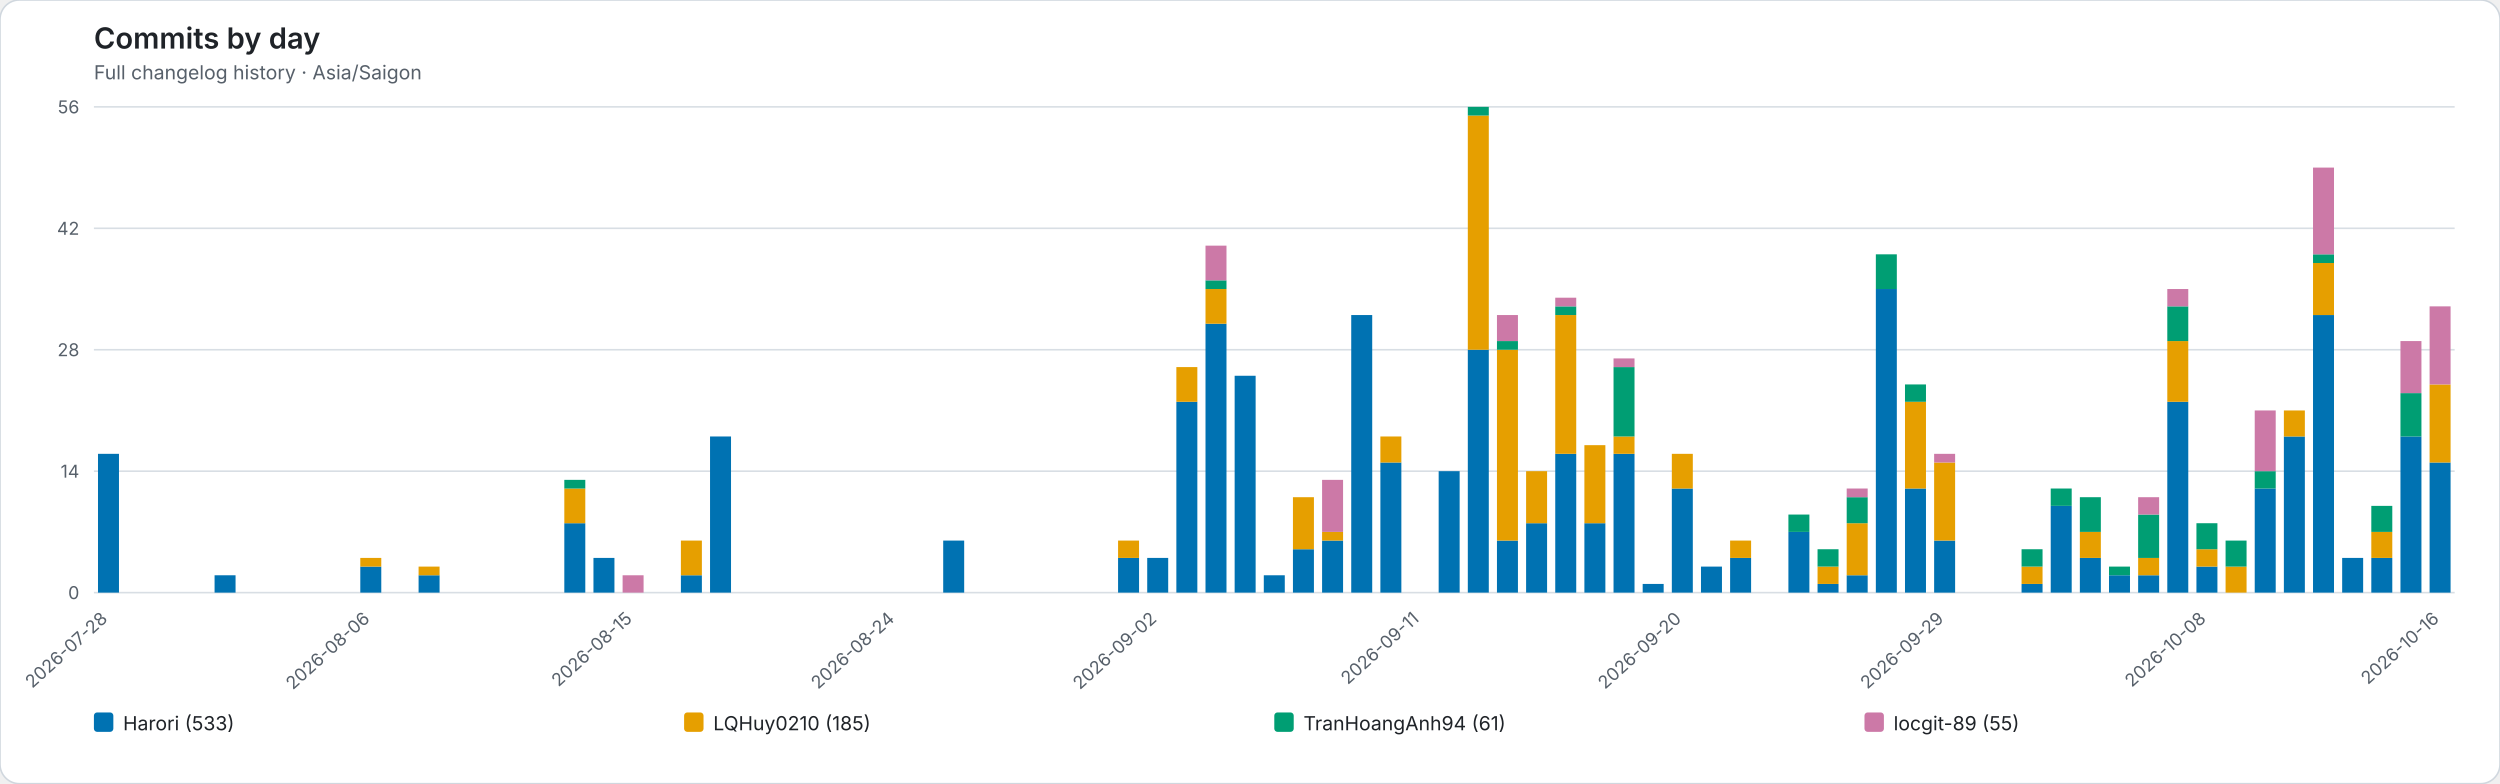
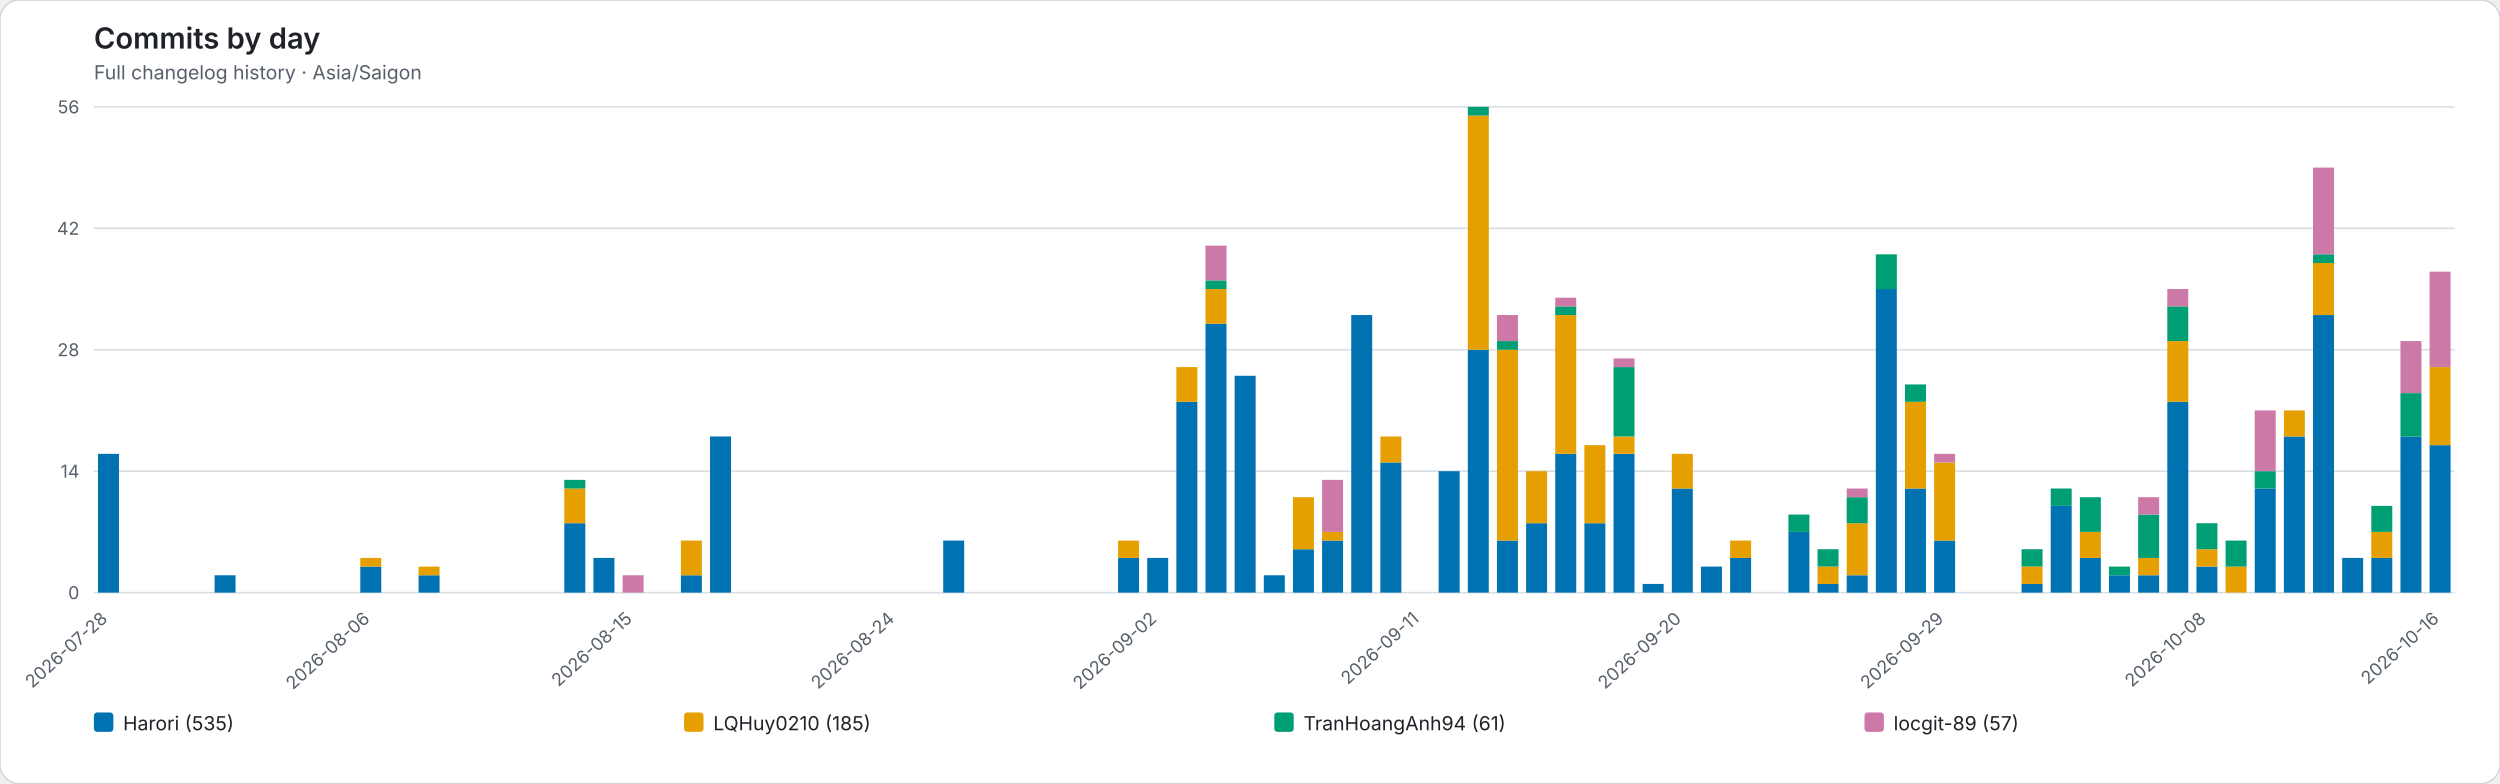
<svg xmlns="http://www.w3.org/2000/svg" role="img" viewBox="0 0 1544 484">
  <rect width="1544" height="484" rx="12" fill="#ffffff" stroke="#d0d7de" />
  <style>text{font-family:system-ui,-apple-system,BlinkMacSystemFont,"Segoe UI",sans-serif}.axis{fill:#57606a;font-size:11px}.heading{fill:#1f2328;font-size:18px;font-weight:600}.subheading{fill:#57606a;font-size:12px}.grid{stroke:#d8dee4;stroke-width:1}.legend{fill:#1f2328;font-size:12px}</style>
  <text class="heading" x="58" y="30">Commits by day</text>
  <text class="subheading" x="58" y="49">Full changelog history · Asia/Saigon</text>
  <line class="grid" x1="58" y1="366.00" x2="1516" y2="366.00" />
  <text class="axis" x="49" y="370.00" text-anchor="end">0</text>
  <line class="grid" x1="58" y1="291.00" x2="1516" y2="291.00" />
  <text class="axis" x="49" y="295.00" text-anchor="end">14</text>
  <line class="grid" x1="58" y1="216.00" x2="1516" y2="216.00" />
  <text class="axis" x="49" y="220.00" text-anchor="end">28</text>
  <line class="grid" x1="58" y1="141.00" x2="1516" y2="141.00" />
  <text class="axis" x="49" y="145.00" text-anchor="end">42</text>
  <line class="grid" x1="58" y1="66.00" x2="1516" y2="66.00" />
  <text class="axis" x="49" y="70.00" text-anchor="end">56</text>
  <g data-date="2026-07-28">
    <rect x="60.52" y="280.29" width="12.96" height="85.71" fill="#0072B2" />
  </g>
  <text class="axis" x="67.00" y="383" text-anchor="end" transform="rotate(-42 67.00 383)">2026-07-28</text>
  <g data-date="2026-07-29">
  </g>
  <g data-date="2026-07-30">
  </g>
  <g data-date="2026-07-31">
  </g>
  <g data-date="2026-08-01">
    <rect x="132.52" y="355.29" width="12.96" height="10.71" fill="#0072B2" />
  </g>
  <g data-date="2026-08-02">
  </g>
  <g data-date="2026-08-03">
  </g>
  <g data-date="2026-08-04">
  </g>
  <g data-date="2026-08-05">
  </g>
  <g data-date="2026-08-06">
    <rect x="222.52" y="349.93" width="12.96" height="16.07" fill="#0072B2" />
    <rect x="222.52" y="344.57" width="12.96" height="5.36" fill="#E69F00" />
  </g>
  <text class="axis" x="229.00" y="383" text-anchor="end" transform="rotate(-42 229.00 383)">2026-08-06</text>
  <g data-date="2026-08-07">
  </g>
  <g data-date="2026-08-08">
    <rect x="258.52" y="355.29" width="12.96" height="10.71" fill="#0072B2" />
    <rect x="258.52" y="349.93" width="12.96" height="5.36" fill="#E69F00" />
  </g>
  <g data-date="2026-08-09">
  </g>
  <g data-date="2026-08-10">
  </g>
  <g data-date="2026-08-11">
  </g>
  <g data-date="2026-08-12">
  </g>
  <g data-date="2026-08-13">
    <rect x="348.52" y="323.14" width="12.96" height="42.86" fill="#0072B2" />
    <rect x="348.52" y="301.71" width="12.96" height="21.43" fill="#E69F00" />
    <rect x="348.52" y="296.36" width="12.96" height="5.36" fill="#009E73" />
  </g>
  <g data-date="2026-08-14">
    <rect x="366.52" y="344.57" width="12.96" height="21.43" fill="#0072B2" />
  </g>
  <g data-date="2026-08-15">
    <rect x="384.52" y="355.29" width="12.96" height="10.71" fill="#CC79A7" />
  </g>
  <text class="axis" x="391.00" y="383" text-anchor="end" transform="rotate(-42 391.00 383)">2026-08-15</text>
  <g data-date="2026-08-16">
  </g>
  <g data-date="2026-08-17">
    <rect x="420.52" y="355.29" width="12.96" height="10.71" fill="#0072B2" />
    <rect x="420.52" y="333.86" width="12.96" height="21.43" fill="#E69F00" />
  </g>
  <g data-date="2026-08-18">
    <rect x="438.52" y="269.57" width="12.96" height="96.43" fill="#0072B2" />
  </g>
  <g data-date="2026-08-19">
  </g>
  <g data-date="2026-08-20">
  </g>
  <g data-date="2026-08-21">
  </g>
  <g data-date="2026-08-22">
  </g>
  <g data-date="2026-08-23">
  </g>
  <g data-date="2026-08-24">
  </g>
  <text class="axis" x="553.00" y="383" text-anchor="end" transform="rotate(-42 553.00 383)">2026-08-24</text>
  <g data-date="2026-08-25">
  </g>
  <g data-date="2026-08-26">
    <rect x="582.52" y="333.86" width="12.96" height="32.14" fill="#0072B2" />
  </g>
  <g data-date="2026-08-27">
  </g>
  <g data-date="2026-08-28">
  </g>
  <g data-date="2026-08-29">
  </g>
  <g data-date="2026-08-30">
  </g>
  <g data-date="2026-08-31">
  </g>
  <g data-date="2026-09-01">
    <rect x="690.52" y="344.57" width="12.96" height="21.43" fill="#0072B2" />
    <rect x="690.52" y="333.86" width="12.96" height="10.71" fill="#E69F00" />
  </g>
  <g data-date="2026-09-02">
    <rect x="708.52" y="344.57" width="12.96" height="21.43" fill="#0072B2" />
  </g>
  <text class="axis" x="715.00" y="383" text-anchor="end" transform="rotate(-42 715.00 383)">2026-09-02</text>
  <g data-date="2026-09-03">
    <rect x="726.52" y="248.14" width="12.96" height="117.86" fill="#0072B2" />
    <rect x="726.52" y="226.71" width="12.96" height="21.43" fill="#E69F00" />
  </g>
  <g data-date="2026-09-04">
    <rect x="744.52" y="199.93" width="12.96" height="166.07" fill="#0072B2" />
    <rect x="744.52" y="178.50" width="12.96" height="21.43" fill="#E69F00" />
    <rect x="744.52" y="173.14" width="12.96" height="5.36" fill="#009E73" />
    <rect x="744.52" y="151.71" width="12.96" height="21.43" fill="#CC79A7" />
  </g>
  <g data-date="2026-09-05">
    <rect x="762.52" y="232.07" width="12.96" height="133.93" fill="#0072B2" />
  </g>
  <g data-date="2026-09-06">
    <rect x="780.52" y="355.29" width="12.96" height="10.71" fill="#0072B2" />
  </g>
  <g data-date="2026-09-07">
    <rect x="798.52" y="339.21" width="12.96" height="26.79" fill="#0072B2" />
    <rect x="798.52" y="307.07" width="12.96" height="32.14" fill="#E69F00" />
  </g>
  <g data-date="2026-09-08">
    <rect x="816.52" y="333.86" width="12.96" height="32.14" fill="#0072B2" />
    <rect x="816.52" y="328.50" width="12.96" height="5.36" fill="#E69F00" />
    <rect x="816.52" y="296.36" width="12.96" height="32.14" fill="#CC79A7" />
  </g>
  <g data-date="2026-09-09">
    <rect x="834.52" y="194.57" width="12.96" height="171.43" fill="#0072B2" />
  </g>
  <g data-date="2026-09-10">
    <rect x="852.52" y="285.64" width="12.96" height="80.36" fill="#0072B2" />
    <rect x="852.52" y="269.57" width="12.96" height="16.07" fill="#E69F00" />
  </g>
  <g data-date="2026-09-11">
  </g>
  <text class="axis" x="877.00" y="383" text-anchor="end" transform="rotate(-42 877.00 383)">2026-09-11</text>
  <g data-date="2026-09-12">
    <rect x="888.52" y="291.00" width="12.96" height="75.00" fill="#0072B2" />
  </g>
  <g data-date="2026-09-13">
    <rect x="906.52" y="216.00" width="12.96" height="150.00" fill="#0072B2" />
    <rect x="906.52" y="71.36" width="12.96" height="144.64" fill="#E69F00" />
    <rect x="906.52" y="66.00" width="12.96" height="5.36" fill="#009E73" />
  </g>
  <g data-date="2026-09-14">
    <rect x="924.52" y="333.86" width="12.96" height="32.14" fill="#0072B2" />
    <rect x="924.52" y="216.00" width="12.96" height="117.86" fill="#E69F00" />
    <rect x="924.52" y="210.64" width="12.96" height="5.36" fill="#009E73" />
    <rect x="924.52" y="194.57" width="12.96" height="16.07" fill="#CC79A7" />
  </g>
  <g data-date="2026-09-15">
    <rect x="942.52" y="323.14" width="12.96" height="42.86" fill="#0072B2" />
    <rect x="942.52" y="291.00" width="12.96" height="32.14" fill="#E69F00" />
  </g>
  <g data-date="2026-09-16">
    <rect x="960.52" y="280.29" width="12.96" height="85.71" fill="#0072B2" />
    <rect x="960.52" y="194.57" width="12.96" height="85.71" fill="#E69F00" />
    <rect x="960.52" y="189.21" width="12.96" height="5.36" fill="#009E73" />
    <rect x="960.52" y="183.86" width="12.96" height="5.36" fill="#CC79A7" />
  </g>
  <g data-date="2026-09-17">
    <rect x="978.52" y="323.14" width="12.96" height="42.86" fill="#0072B2" />
    <rect x="978.52" y="274.93" width="12.96" height="48.21" fill="#E69F00" />
  </g>
  <g data-date="2026-09-18">
    <rect x="996.52" y="280.29" width="12.96" height="85.71" fill="#0072B2" />
    <rect x="996.52" y="269.57" width="12.96" height="10.71" fill="#E69F00" />
    <rect x="996.52" y="226.71" width="12.96" height="42.86" fill="#009E73" />
    <rect x="996.52" y="221.36" width="12.96" height="5.36" fill="#CC79A7" />
  </g>
  <g data-date="2026-09-19">
    <rect x="1014.52" y="360.64" width="12.96" height="5.36" fill="#0072B2" />
  </g>
  <g data-date="2026-09-20">
    <rect x="1032.52" y="301.71" width="12.96" height="64.29" fill="#0072B2" />
    <rect x="1032.52" y="280.29" width="12.96" height="21.43" fill="#E69F00" />
  </g>
  <text class="axis" x="1039.00" y="383" text-anchor="end" transform="rotate(-42 1039.00 383)">2026-09-20</text>
  <g data-date="2026-09-21">
    <rect x="1050.52" y="349.93" width="12.96" height="16.07" fill="#0072B2" />
  </g>
  <g data-date="2026-09-22">
    <rect x="1068.52" y="344.57" width="12.96" height="21.43" fill="#0072B2" />
    <rect x="1068.52" y="333.86" width="12.96" height="10.71" fill="#E69F00" />
  </g>
  <g data-date="2026-09-23">
  </g>
  <g data-date="2026-09-24">
    <rect x="1104.52" y="328.50" width="12.96" height="37.50" fill="#0072B2" />
    <rect x="1104.52" y="317.79" width="12.96" height="10.71" fill="#009E73" />
  </g>
  <g data-date="2026-09-25">
    <rect x="1122.52" y="360.64" width="12.96" height="5.36" fill="#0072B2" />
    <rect x="1122.52" y="349.93" width="12.96" height="10.71" fill="#E69F00" />
    <rect x="1122.52" y="339.21" width="12.96" height="10.71" fill="#009E73" />
  </g>
  <g data-date="2026-09-26">
    <rect x="1140.52" y="355.29" width="12.96" height="10.71" fill="#0072B2" />
    <rect x="1140.52" y="323.14" width="12.96" height="32.14" fill="#E69F00" />
    <rect x="1140.52" y="307.07" width="12.96" height="16.07" fill="#009E73" />
    <rect x="1140.52" y="301.71" width="12.96" height="5.36" fill="#CC79A7" />
  </g>
  <g data-date="2026-09-27">
    <rect x="1158.52" y="178.50" width="12.96" height="187.50" fill="#0072B2" />
    <rect x="1158.52" y="157.07" width="12.96" height="21.43" fill="#009E73" />
  </g>
  <g data-date="2026-09-28">
    <rect x="1176.52" y="301.71" width="12.96" height="64.29" fill="#0072B2" />
    <rect x="1176.52" y="248.14" width="12.96" height="53.57" fill="#E69F00" />
    <rect x="1176.52" y="237.43" width="12.96" height="10.71" fill="#009E73" />
  </g>
  <g data-date="2026-09-29">
    <rect x="1194.52" y="333.86" width="12.96" height="32.14" fill="#0072B2" />
    <rect x="1194.52" y="285.64" width="12.96" height="48.21" fill="#E69F00" />
    <rect x="1194.52" y="280.29" width="12.96" height="5.36" fill="#CC79A7" />
  </g>
  <text class="axis" x="1201.00" y="383" text-anchor="end" transform="rotate(-42 1201.00 383)">2026-09-29</text>
  <g data-date="2026-09-30">
  </g>
  <g data-date="2026-10-01">
  </g>
  <g data-date="2026-10-02">
    <rect x="1248.52" y="360.64" width="12.96" height="5.36" fill="#0072B2" />
    <rect x="1248.52" y="349.93" width="12.96" height="10.71" fill="#E69F00" />
    <rect x="1248.52" y="339.21" width="12.96" height="10.71" fill="#009E73" />
  </g>
  <g data-date="2026-10-03">
    <rect x="1266.52" y="312.43" width="12.96" height="53.57" fill="#0072B2" />
    <rect x="1266.52" y="301.71" width="12.96" height="10.71" fill="#009E73" />
  </g>
  <g data-date="2026-10-04">
    <rect x="1284.52" y="344.57" width="12.96" height="21.43" fill="#0072B2" />
    <rect x="1284.52" y="328.50" width="12.96" height="16.07" fill="#E69F00" />
    <rect x="1284.52" y="307.07" width="12.96" height="21.43" fill="#009E73" />
  </g>
  <g data-date="2026-10-05">
    <rect x="1302.52" y="355.29" width="12.96" height="10.71" fill="#0072B2" />
    <rect x="1302.52" y="349.93" width="12.96" height="5.36" fill="#009E73" />
  </g>
  <g data-date="2026-10-06">
    <rect x="1320.52" y="355.29" width="12.96" height="10.71" fill="#0072B2" />
    <rect x="1320.52" y="344.57" width="12.96" height="10.71" fill="#E69F00" />
    <rect x="1320.52" y="317.79" width="12.96" height="26.79" fill="#009E73" />
    <rect x="1320.52" y="307.07" width="12.96" height="10.71" fill="#CC79A7" />
  </g>
  <g data-date="2026-10-07">
    <rect x="1338.52" y="248.14" width="12.96" height="117.86" fill="#0072B2" />
    <rect x="1338.52" y="210.64" width="12.96" height="37.50" fill="#E69F00" />
    <rect x="1338.52" y="189.21" width="12.96" height="21.43" fill="#009E73" />
    <rect x="1338.52" y="178.50" width="12.96" height="10.71" fill="#CC79A7" />
  </g>
  <g data-date="2026-10-08">
    <rect x="1356.52" y="349.93" width="12.96" height="16.07" fill="#0072B2" />
    <rect x="1356.52" y="339.21" width="12.96" height="10.71" fill="#E69F00" />
    <rect x="1356.52" y="323.14" width="12.96" height="16.07" fill="#009E73" />
  </g>
  <text class="axis" x="1363.00" y="383" text-anchor="end" transform="rotate(-42 1363.00 383)">2026-10-08</text>
  <g data-date="2026-10-09">
    <rect x="1374.52" y="349.93" width="12.96" height="16.07" fill="#E69F00" />
    <rect x="1374.52" y="333.86" width="12.96" height="16.07" fill="#009E73" />
  </g>
  <g data-date="2026-10-10">
    <rect x="1392.52" y="301.71" width="12.96" height="64.29" fill="#0072B2" />
    <rect x="1392.52" y="291.00" width="12.96" height="10.71" fill="#009E73" />
    <rect x="1392.52" y="253.50" width="12.96" height="37.50" fill="#CC79A7" />
  </g>
  <g data-date="2026-10-11">
    <rect x="1410.52" y="269.57" width="12.96" height="96.43" fill="#0072B2" />
    <rect x="1410.52" y="253.50" width="12.96" height="16.07" fill="#E69F00" />
  </g>
  <g data-date="2026-10-12">
    <rect x="1428.52" y="194.57" width="12.96" height="171.43" fill="#0072B2" />
    <rect x="1428.52" y="162.43" width="12.96" height="32.14" fill="#E69F00" />
    <rect x="1428.52" y="157.07" width="12.96" height="5.36" fill="#009E73" />
    <rect x="1428.52" y="103.50" width="12.96" height="53.57" fill="#CC79A7" />
  </g>
  <g data-date="2026-10-13">
    <rect x="1446.52" y="344.57" width="12.96" height="21.43" fill="#0072B2" />
  </g>
  <g data-date="2026-10-14">
    <rect x="1464.52" y="344.57" width="12.96" height="21.43" fill="#0072B2" />
    <rect x="1464.52" y="328.50" width="12.96" height="16.07" fill="#E69F00" />
    <rect x="1464.52" y="312.43" width="12.96" height="16.07" fill="#009E73" />
  </g>
  <g data-date="2026-10-15">
    <rect x="1482.52" y="269.57" width="12.96" height="96.43" fill="#0072B2" />
    <rect x="1482.52" y="242.79" width="12.96" height="26.79" fill="#009E73" />
    <rect x="1482.52" y="210.64" width="12.96" height="32.14" fill="#CC79A7" />
  </g>
  <g data-date="2026-10-16">
-     <rect x="1500.52" y="285.64" width="12.96" height="80.36" fill="#0072B2" />
-     <rect x="1500.52" y="237.43" width="12.96" height="48.21" fill="#E69F00" />
-     <rect x="1500.52" y="189.21" width="12.96" height="48.21" fill="#CC79A7" />
+     <rect x="1500.52" y="274.93" width="12.96" height="91.07" fill="#0072B2" />
+     <rect x="1500.52" y="226.71" width="12.96" height="48.21" fill="#E69F00" />
+     <rect x="1500.52" y="167.79" width="12.96" height="58.93" fill="#CC79A7" />
  </g>
  <text class="axis" x="1507.00" y="383" text-anchor="end" transform="rotate(-42 1507.00 383)">2026-10-16</text>
  <rect x="58.00" y="440" width="12" height="12" rx="2" fill="#0072B2" />
-   <text class="legend" x="76.00" y="451">Harori (533)</text>
+   <text class="legend" x="76.00" y="451">Harori (535)</text>
  <rect x="422.50" y="440" width="12" height="12" rx="2" fill="#E69F00" />
  <text class="legend" x="440.50" y="451">LQHuy0210 (185)</text>
  <rect x="787.00" y="440" width="12" height="12" rx="2" fill="#009E73" />
  <text class="legend" x="805.00" y="451">TranHoangAnh94 (61)</text>
  <rect x="1151.50" y="440" width="12" height="12" rx="2" fill="#CC79A7" />
-   <text class="legend" x="1169.50" y="451">locgit-89 (55)</text>
+   <text class="legend" x="1169.50" y="451">locgit-89 (57)</text>
</svg>
